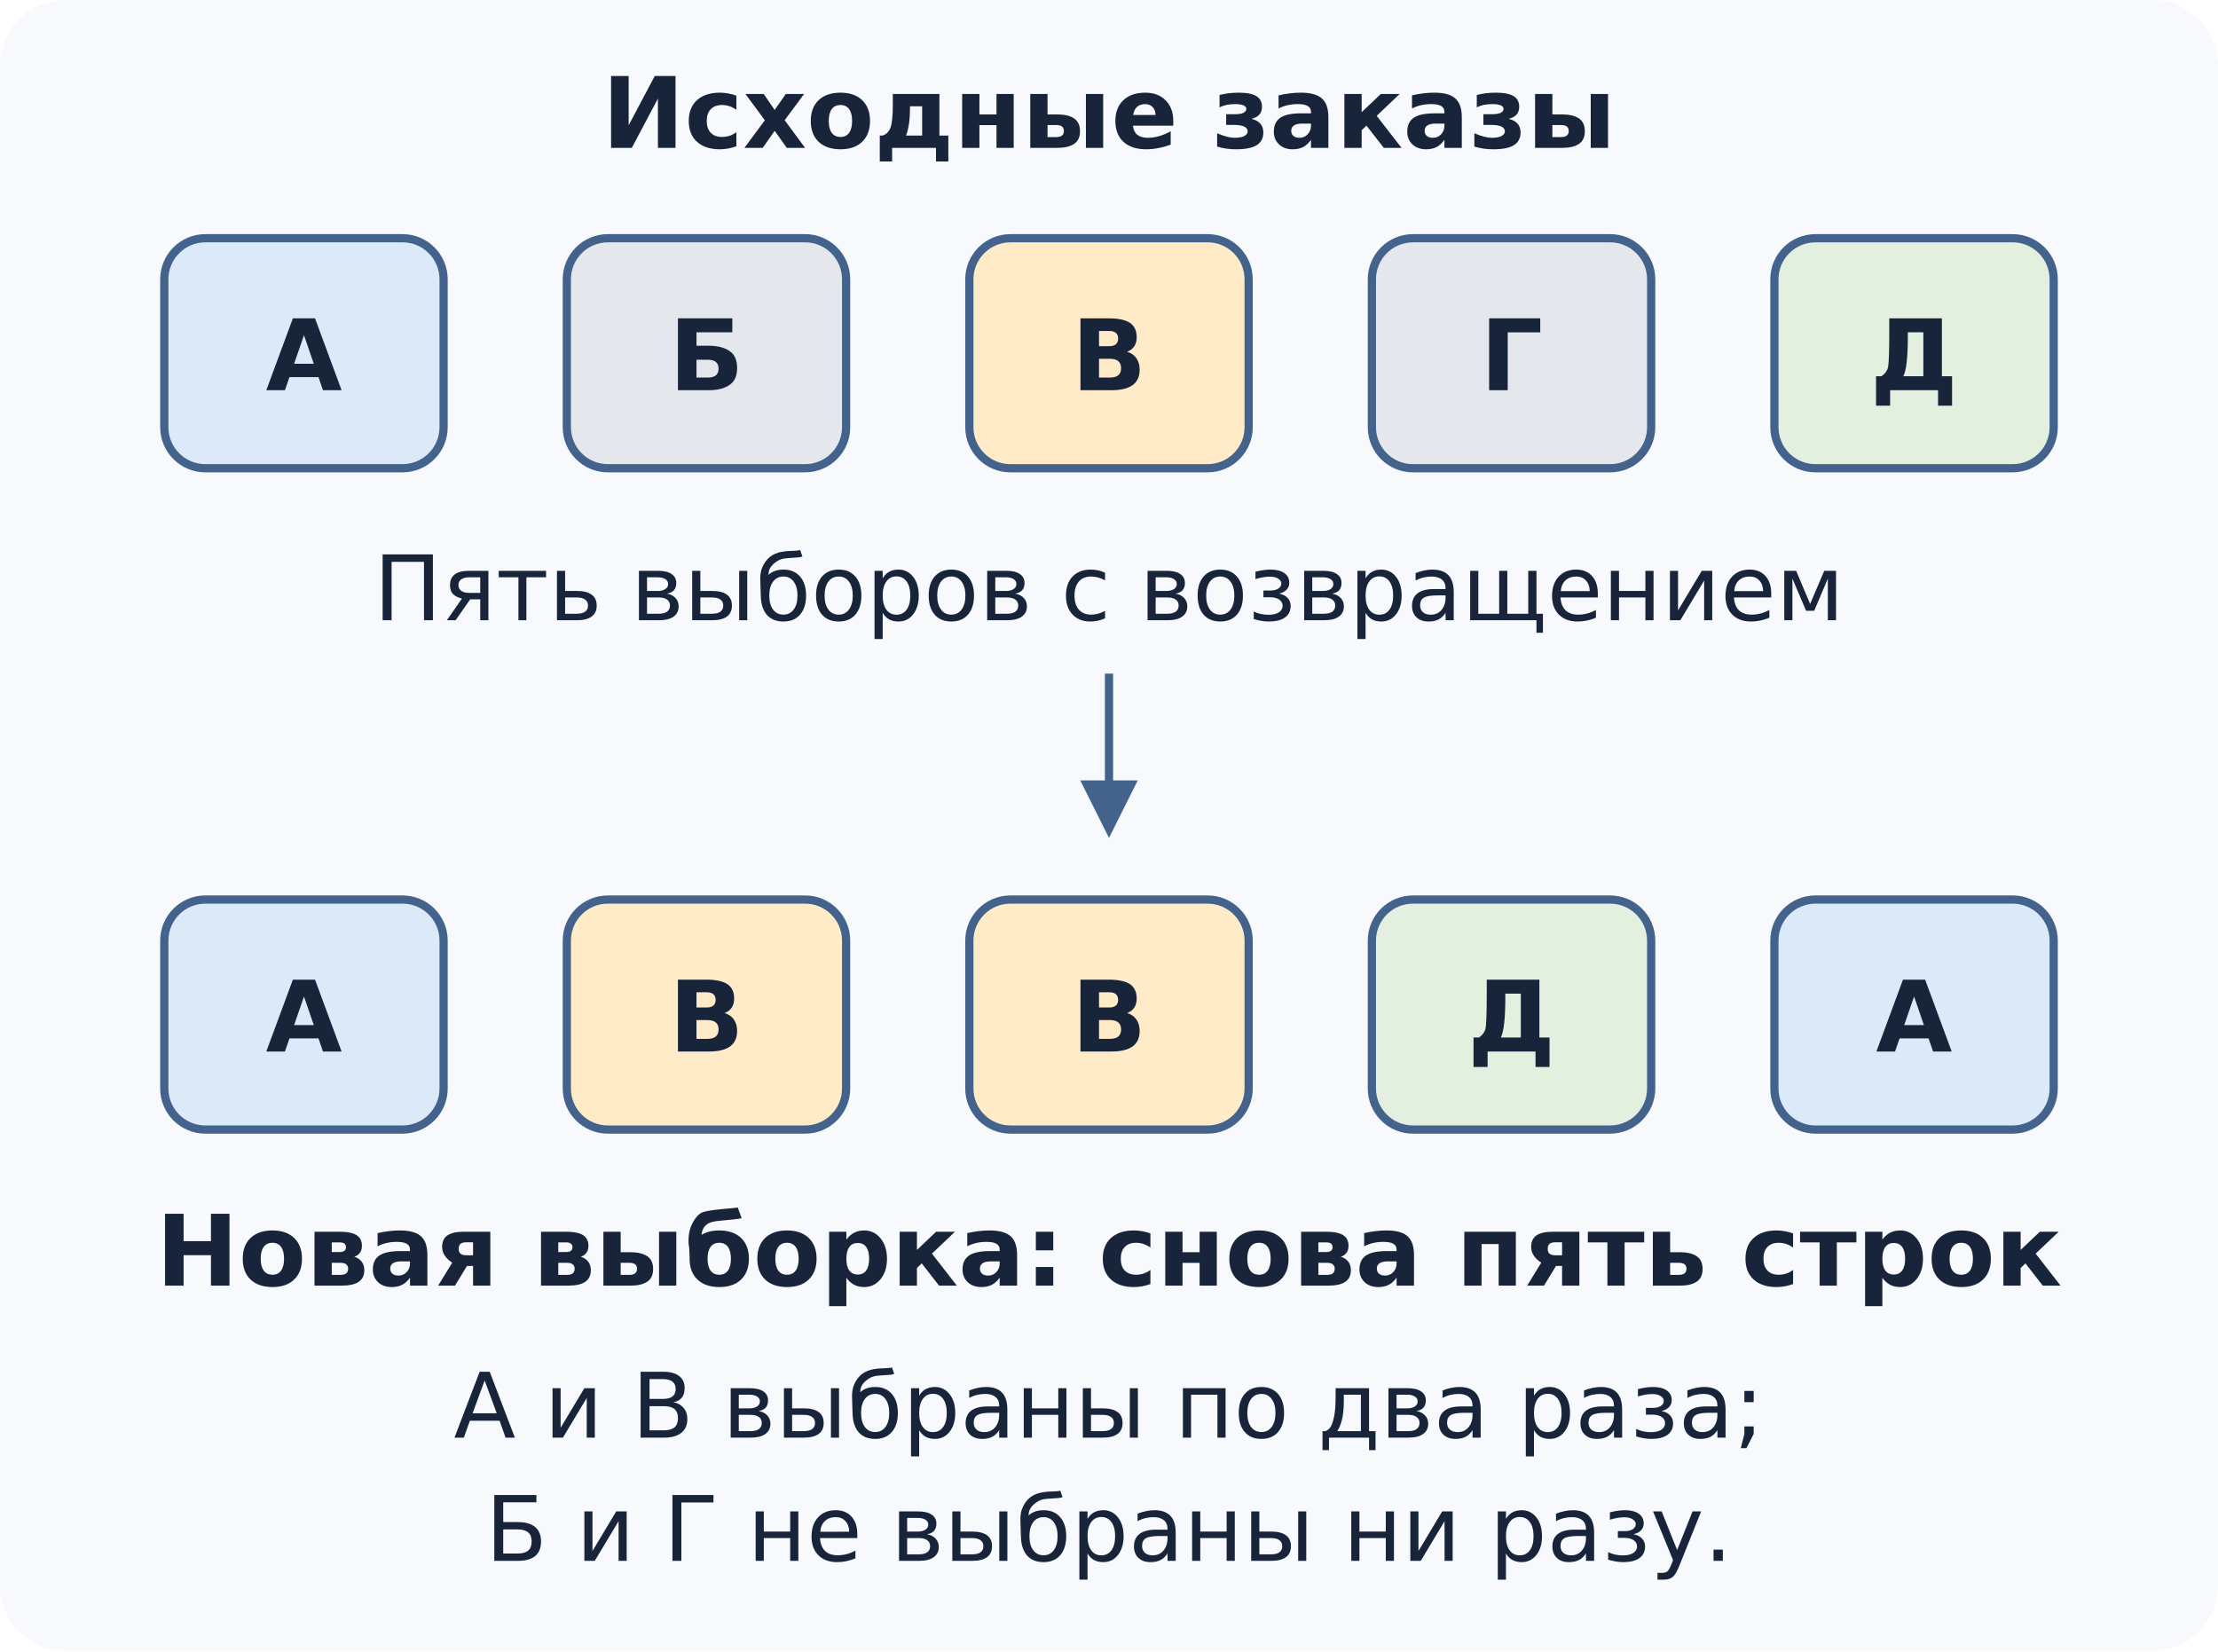
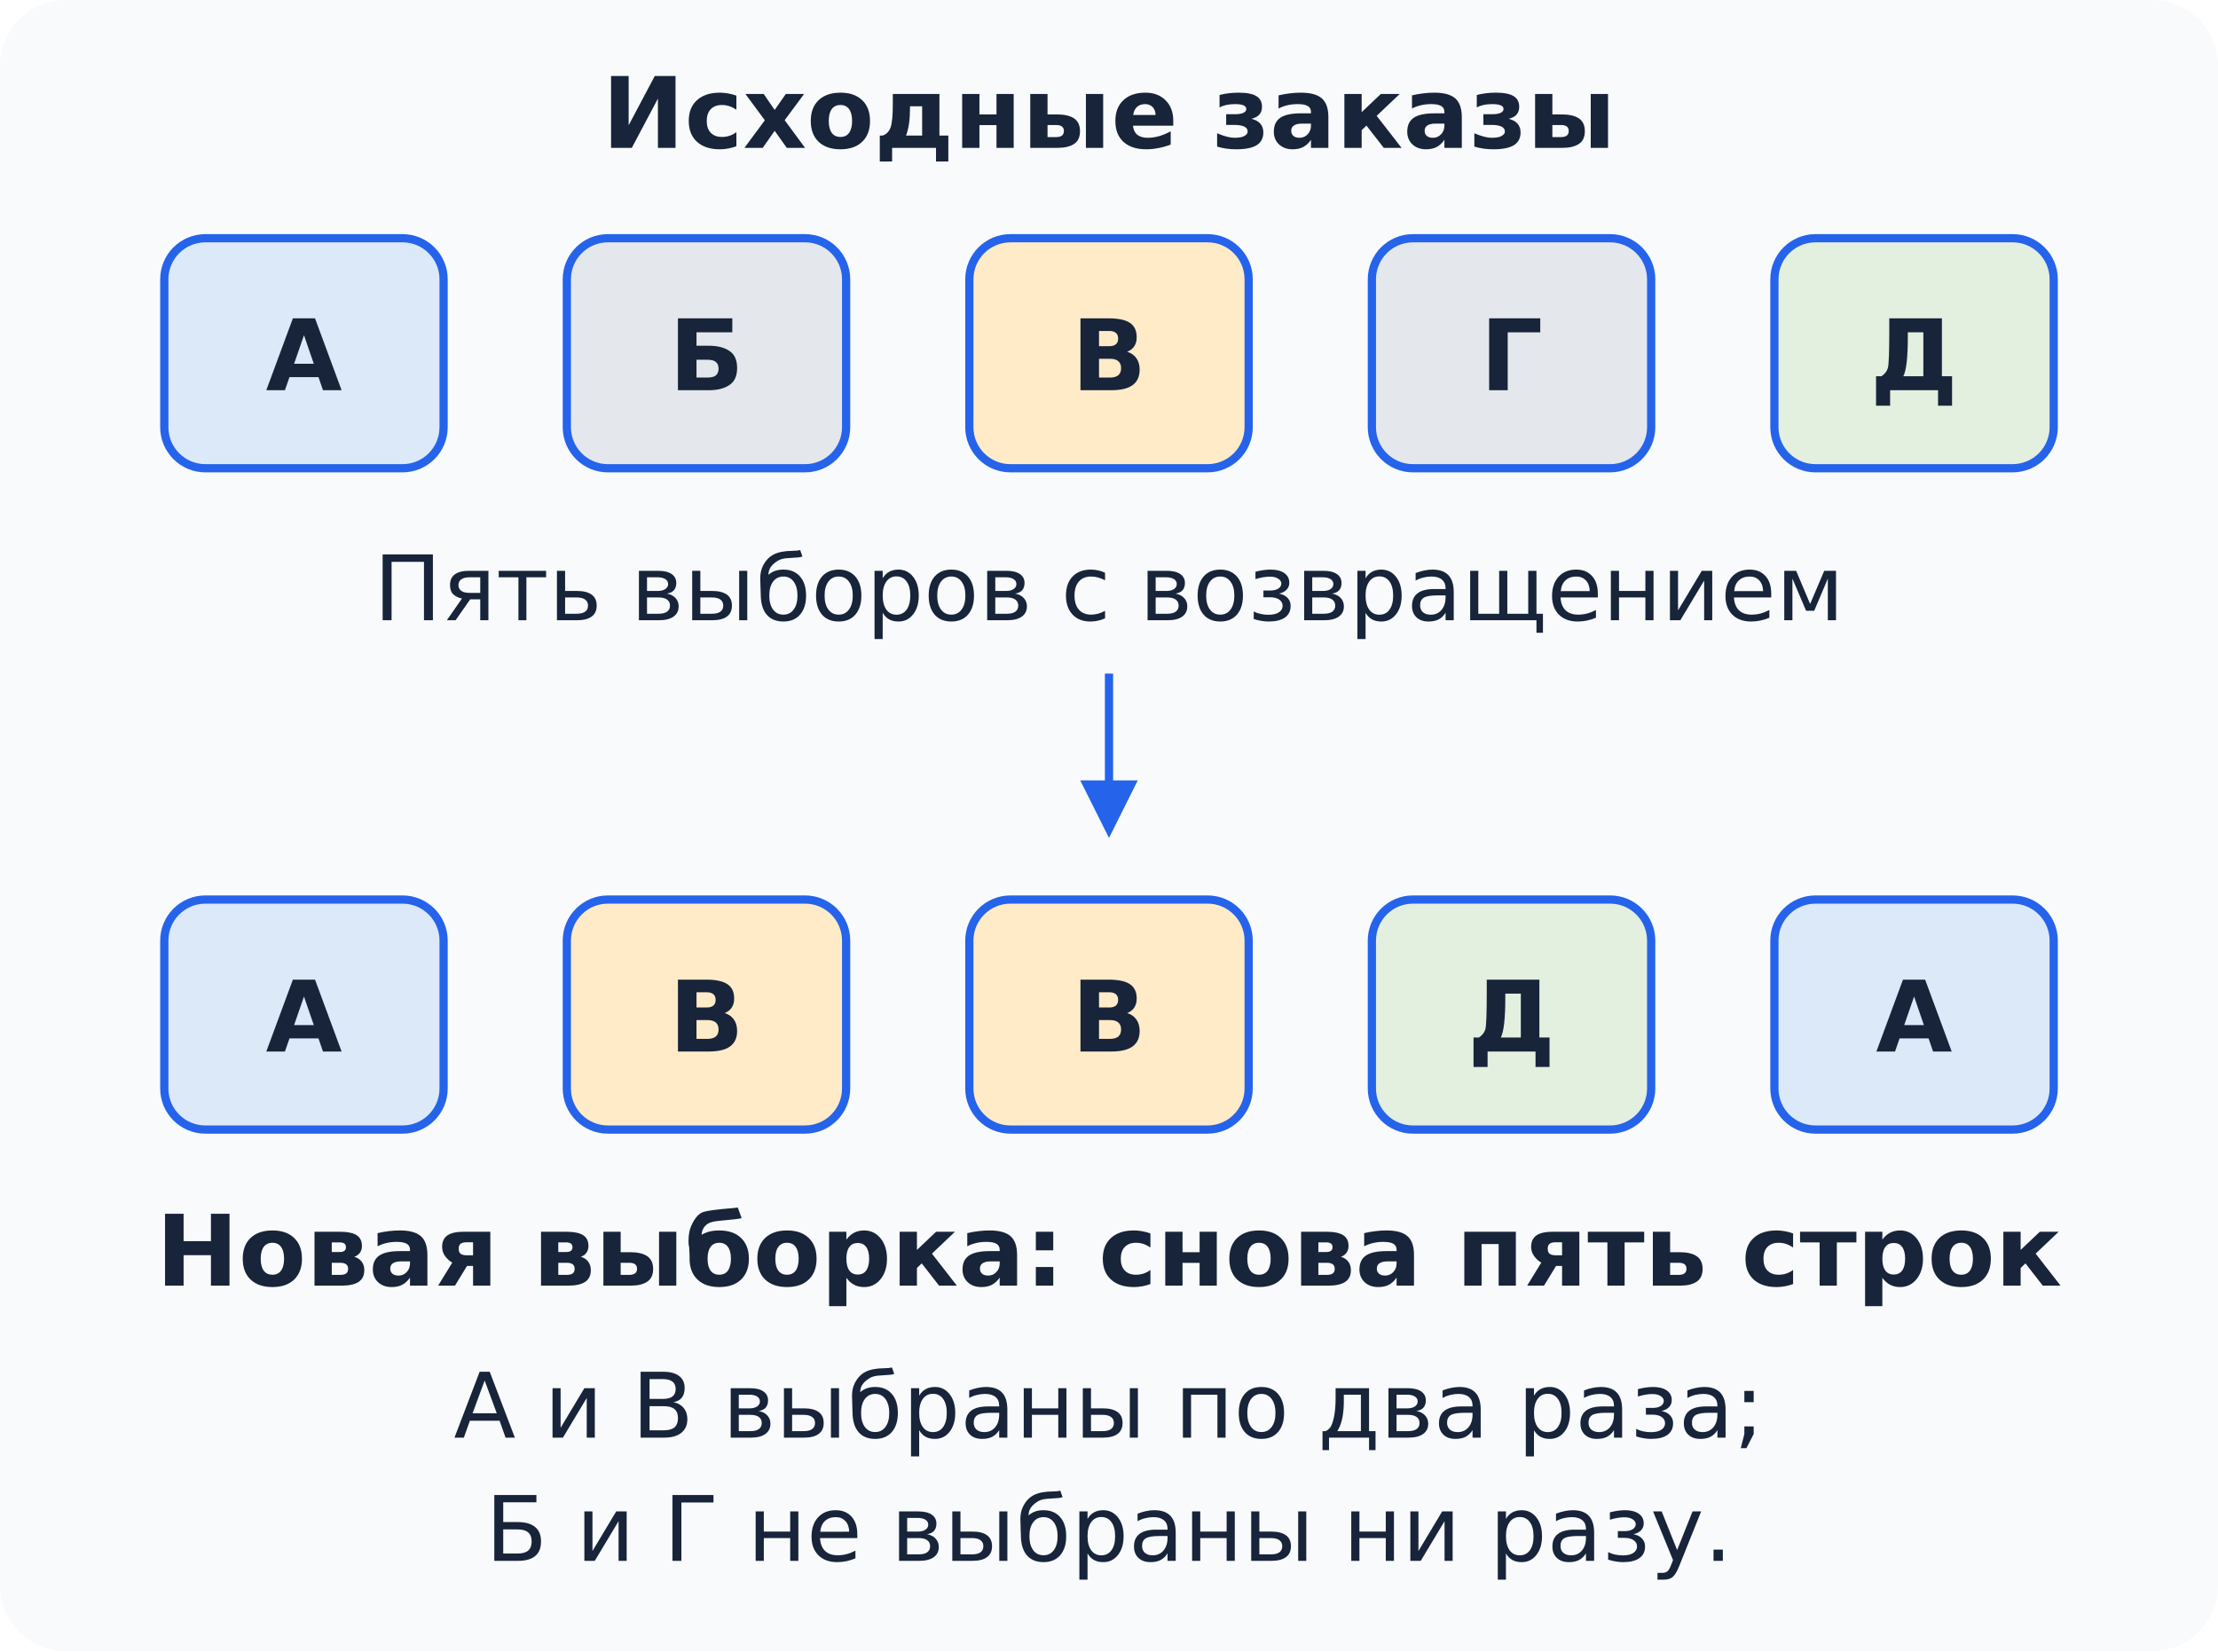
<svg xmlns="http://www.w3.org/2000/svg" viewBox="0 0 540 402" role="img" aria-labelledby="title desc">
  <defs>
    <marker id="arrow" markerWidth="7" markerHeight="7" refX="6" refY="3.5" orient="auto">
-       <path d="M0 0 L7 3.5 L0 7 Z" fill="#43638c" />
+       <path d="M0 0 L7 3.5 L0 7 Z" fill="#2563eb" />
    </marker>
  </defs>
-   <style>text{font-family:'DejaVu Sans',Arial,sans-serif;fill:#17243a;font-size:22px;text-anchor:middle}.heading{font-size:24px;font-weight:700}.small{font-size:20px}.box{fill:#e4edf8;stroke:#43638c;stroke-width:2}.warm{fill:#fff0d8;stroke:#a46718;stroke-width:2}.arrow{fill:none;stroke:#43638c;stroke-width:2;marker-end:url(#arrow)}</style>
-   <rect width="540" height="402" rx="16" fill="#f7f9fc" />
+   <style>text{font-family:'DejaVu Sans',Arial,sans-serif;fill:#17243a;font-size:22px;text-anchor:middle}.heading{font-size:24px;font-weight:700}.small{font-size:20px}.box{fill:#eff6ff;stroke:#2563eb;stroke-width:2}.warm{fill:#fff7ed;stroke:#d97706;stroke-width:2}.arrow{fill:none;stroke:#2563eb;stroke-width:2;marker-end:url(#arrow)}</style>
+   <rect width="540" height="402" rx="16" fill="#f8fafc" />
  <text x="270" y="36" class="heading">Исходные заказы</text>
-   <rect x="40" y="58" width="68" height="56" rx="10" fill="#dbe9f9" stroke="#43638c" stroke-width="2" />
+   <rect x="40" y="58" width="68" height="56" rx="10" fill="#dbe9f9" stroke="#2563eb" stroke-width="2" />
  <text x="74" y="95" class="heading">А</text>
-   <rect x="138" y="58" width="68" height="56" rx="10" fill="#e4e7eb" stroke="#43638c" stroke-width="2" />
+   <rect x="138" y="58" width="68" height="56" rx="10" fill="#e4e7eb" stroke="#2563eb" stroke-width="2" />
  <text x="172" y="95" class="heading">Б</text>
-   <rect x="236" y="58" width="68" height="56" rx="10" fill="#ffebc8" stroke="#43638c" stroke-width="2" />
+   <rect x="236" y="58" width="68" height="56" rx="10" fill="#ffebc8" stroke="#2563eb" stroke-width="2" />
  <text x="270" y="95" class="heading">В</text>
-   <rect x="334" y="58" width="68" height="56" rx="10" fill="#e4e7eb" stroke="#43638c" stroke-width="2" />
+   <rect x="334" y="58" width="68" height="56" rx="10" fill="#e4e7eb" stroke="#2563eb" stroke-width="2" />
  <text x="368" y="95" class="heading">Г</text>
-   <rect x="432" y="58" width="68" height="56" rx="10" fill="#e3efdf" stroke="#43638c" stroke-width="2" />
+   <rect x="432" y="58" width="68" height="56" rx="10" fill="#e3efdf" stroke="#2563eb" stroke-width="2" />
  <text x="466" y="95" class="heading">Д</text>
-   <rect x="40" y="219" width="68" height="56" rx="10" fill="#dbe9f9" stroke="#43638c" stroke-width="2" />
+   <rect x="40" y="219" width="68" height="56" rx="10" fill="#dbe9f9" stroke="#2563eb" stroke-width="2" />
  <text x="74" y="256" class="heading">А</text>
-   <rect x="138" y="219" width="68" height="56" rx="10" fill="#ffebc8" stroke="#43638c" stroke-width="2" />
+   <rect x="138" y="219" width="68" height="56" rx="10" fill="#ffebc8" stroke="#2563eb" stroke-width="2" />
  <text x="172" y="256" class="heading">В</text>
-   <rect x="236" y="219" width="68" height="56" rx="10" fill="#ffebc8" stroke="#43638c" stroke-width="2" />
+   <rect x="236" y="219" width="68" height="56" rx="10" fill="#ffebc8" stroke="#2563eb" stroke-width="2" />
  <text x="270" y="256" class="heading">В</text>
-   <rect x="334" y="219" width="68" height="56" rx="10" fill="#e3efdf" stroke="#43638c" stroke-width="2" />
+   <rect x="334" y="219" width="68" height="56" rx="10" fill="#e3efdf" stroke="#2563eb" stroke-width="2" />
  <text x="368" y="256" class="heading">Д</text>
-   <rect x="432" y="219" width="68" height="56" rx="10" fill="#dbe9f9" stroke="#43638c" stroke-width="2" />
+   <rect x="432" y="219" width="68" height="56" rx="10" fill="#dbe9f9" stroke="#2563eb" stroke-width="2" />
  <text x="466" y="256" class="heading">А</text>
  <text x="270" y="151" class="">Пять выборов с возвращением</text>
  <path d="M270 164 V202" class="arrow" />
  <text x="270" y="313" class="heading">Новая выборка: снова пять строк</text>
  <text x="270" y="350" class="">А и В выбраны по два раза;</text>
  <text x="270" y="380" class="">Б и Г не выбраны ни разу.</text>
</svg>
